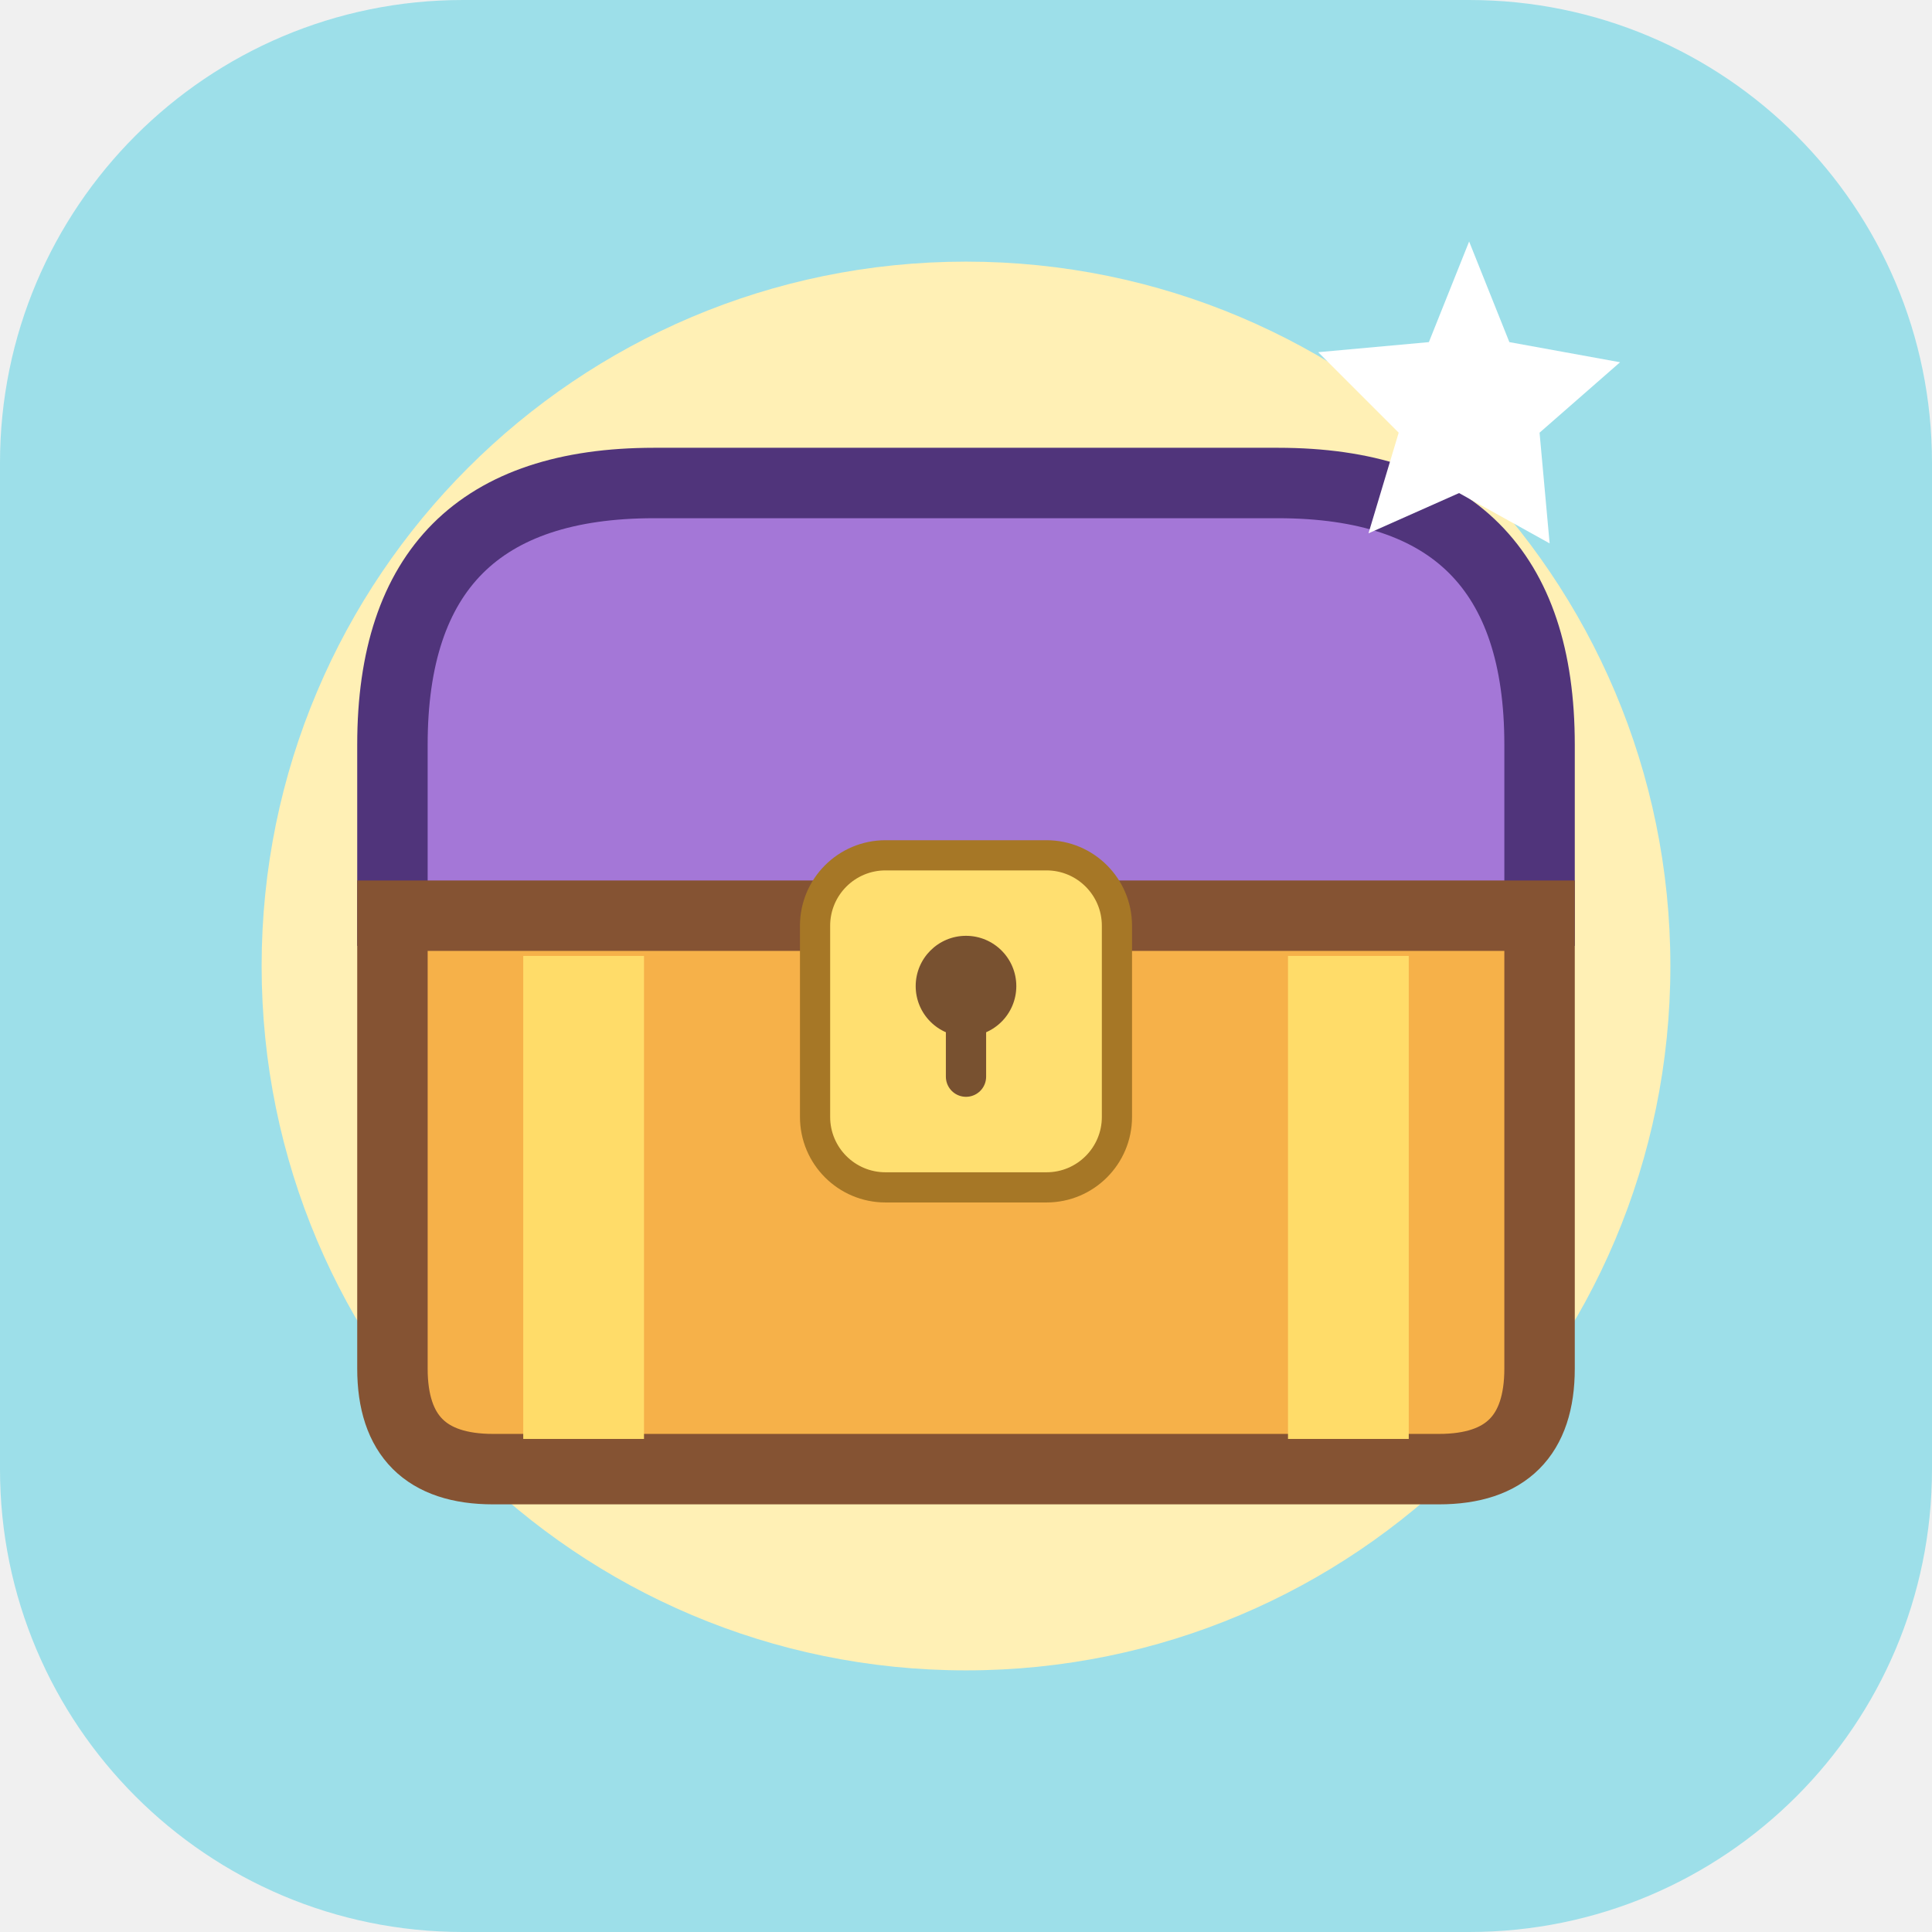
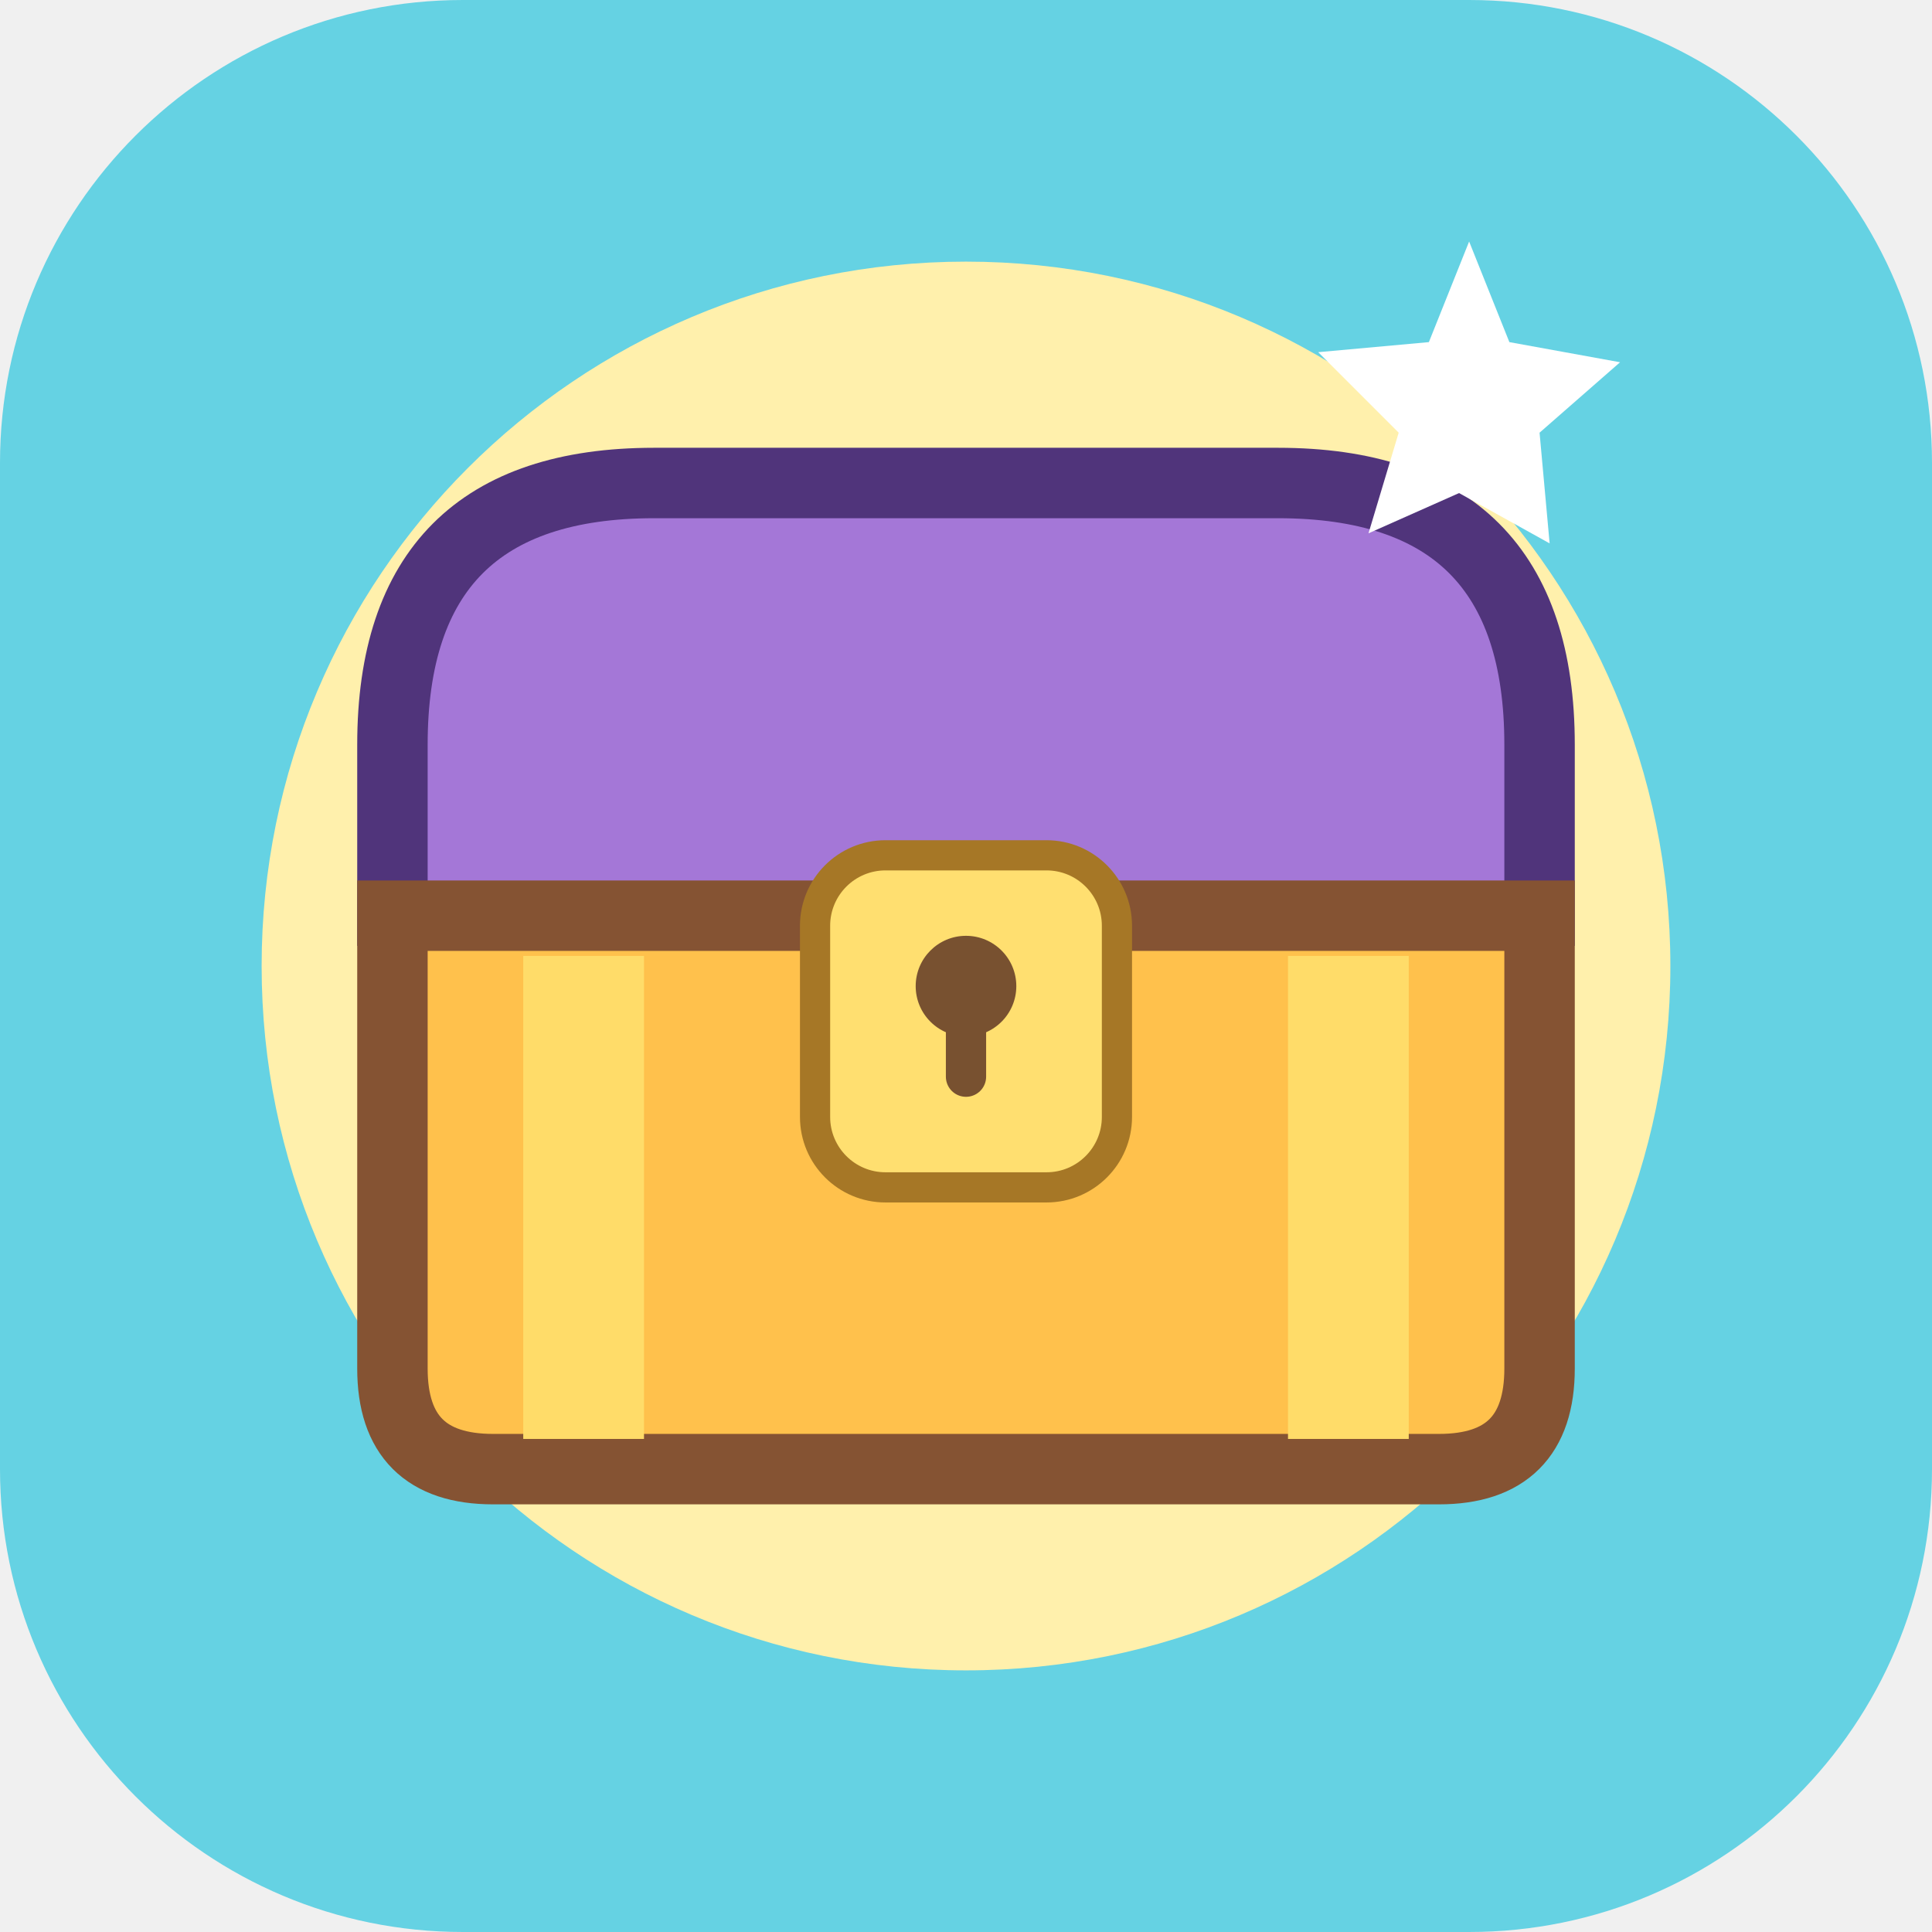
<svg xmlns="http://www.w3.org/2000/svg" viewBox="0 0 192 192">
-   <rect width="192" height="192" rx="46" fill="#9ddfe9" />
-   <circle cx="96" cy="96" r="70" fill="#fff0b5" />
+   <rect width="192" height="192" rx="46" fill="#65d2e3" />
+   <circle cx="96" cy="96" r="70" fill="#fff0ac" />
  <path d="M39 94V74q0-26 26-26h62q26 0 26 26v20" fill="#a477d7" stroke="#50347b" stroke-width="7" />
-   <path d="M39 91h114v45q0 10-10 10H49q-10 0-10-10Z" fill="#f6b149" stroke="#855333" stroke-width="7" />
+   <path d="M39 91h114v45q0 10-10 10H49q-10 0-10-10Z" fill="#ffc14c" stroke="#855333" stroke-width="7" />
  <path d="M58 95v48m76-48v48" stroke="#ffdc69" stroke-width="12" />
  <rect x="81" y="85" width="30" height="33" rx="7" fill="#ffdf70" stroke="#a67726" stroke-width="3" />
  <circle cx="96" cy="98" r="5" fill="#785130" />
  <path d="M96 101v6" stroke="#785130" stroke-width="4" stroke-linecap="round" />
  <path d="m146 24 4 10 11 2-8 7 1 11-9-5-9 4 3-10-8-8 11-1Z" fill="#fff" />
</svg>
